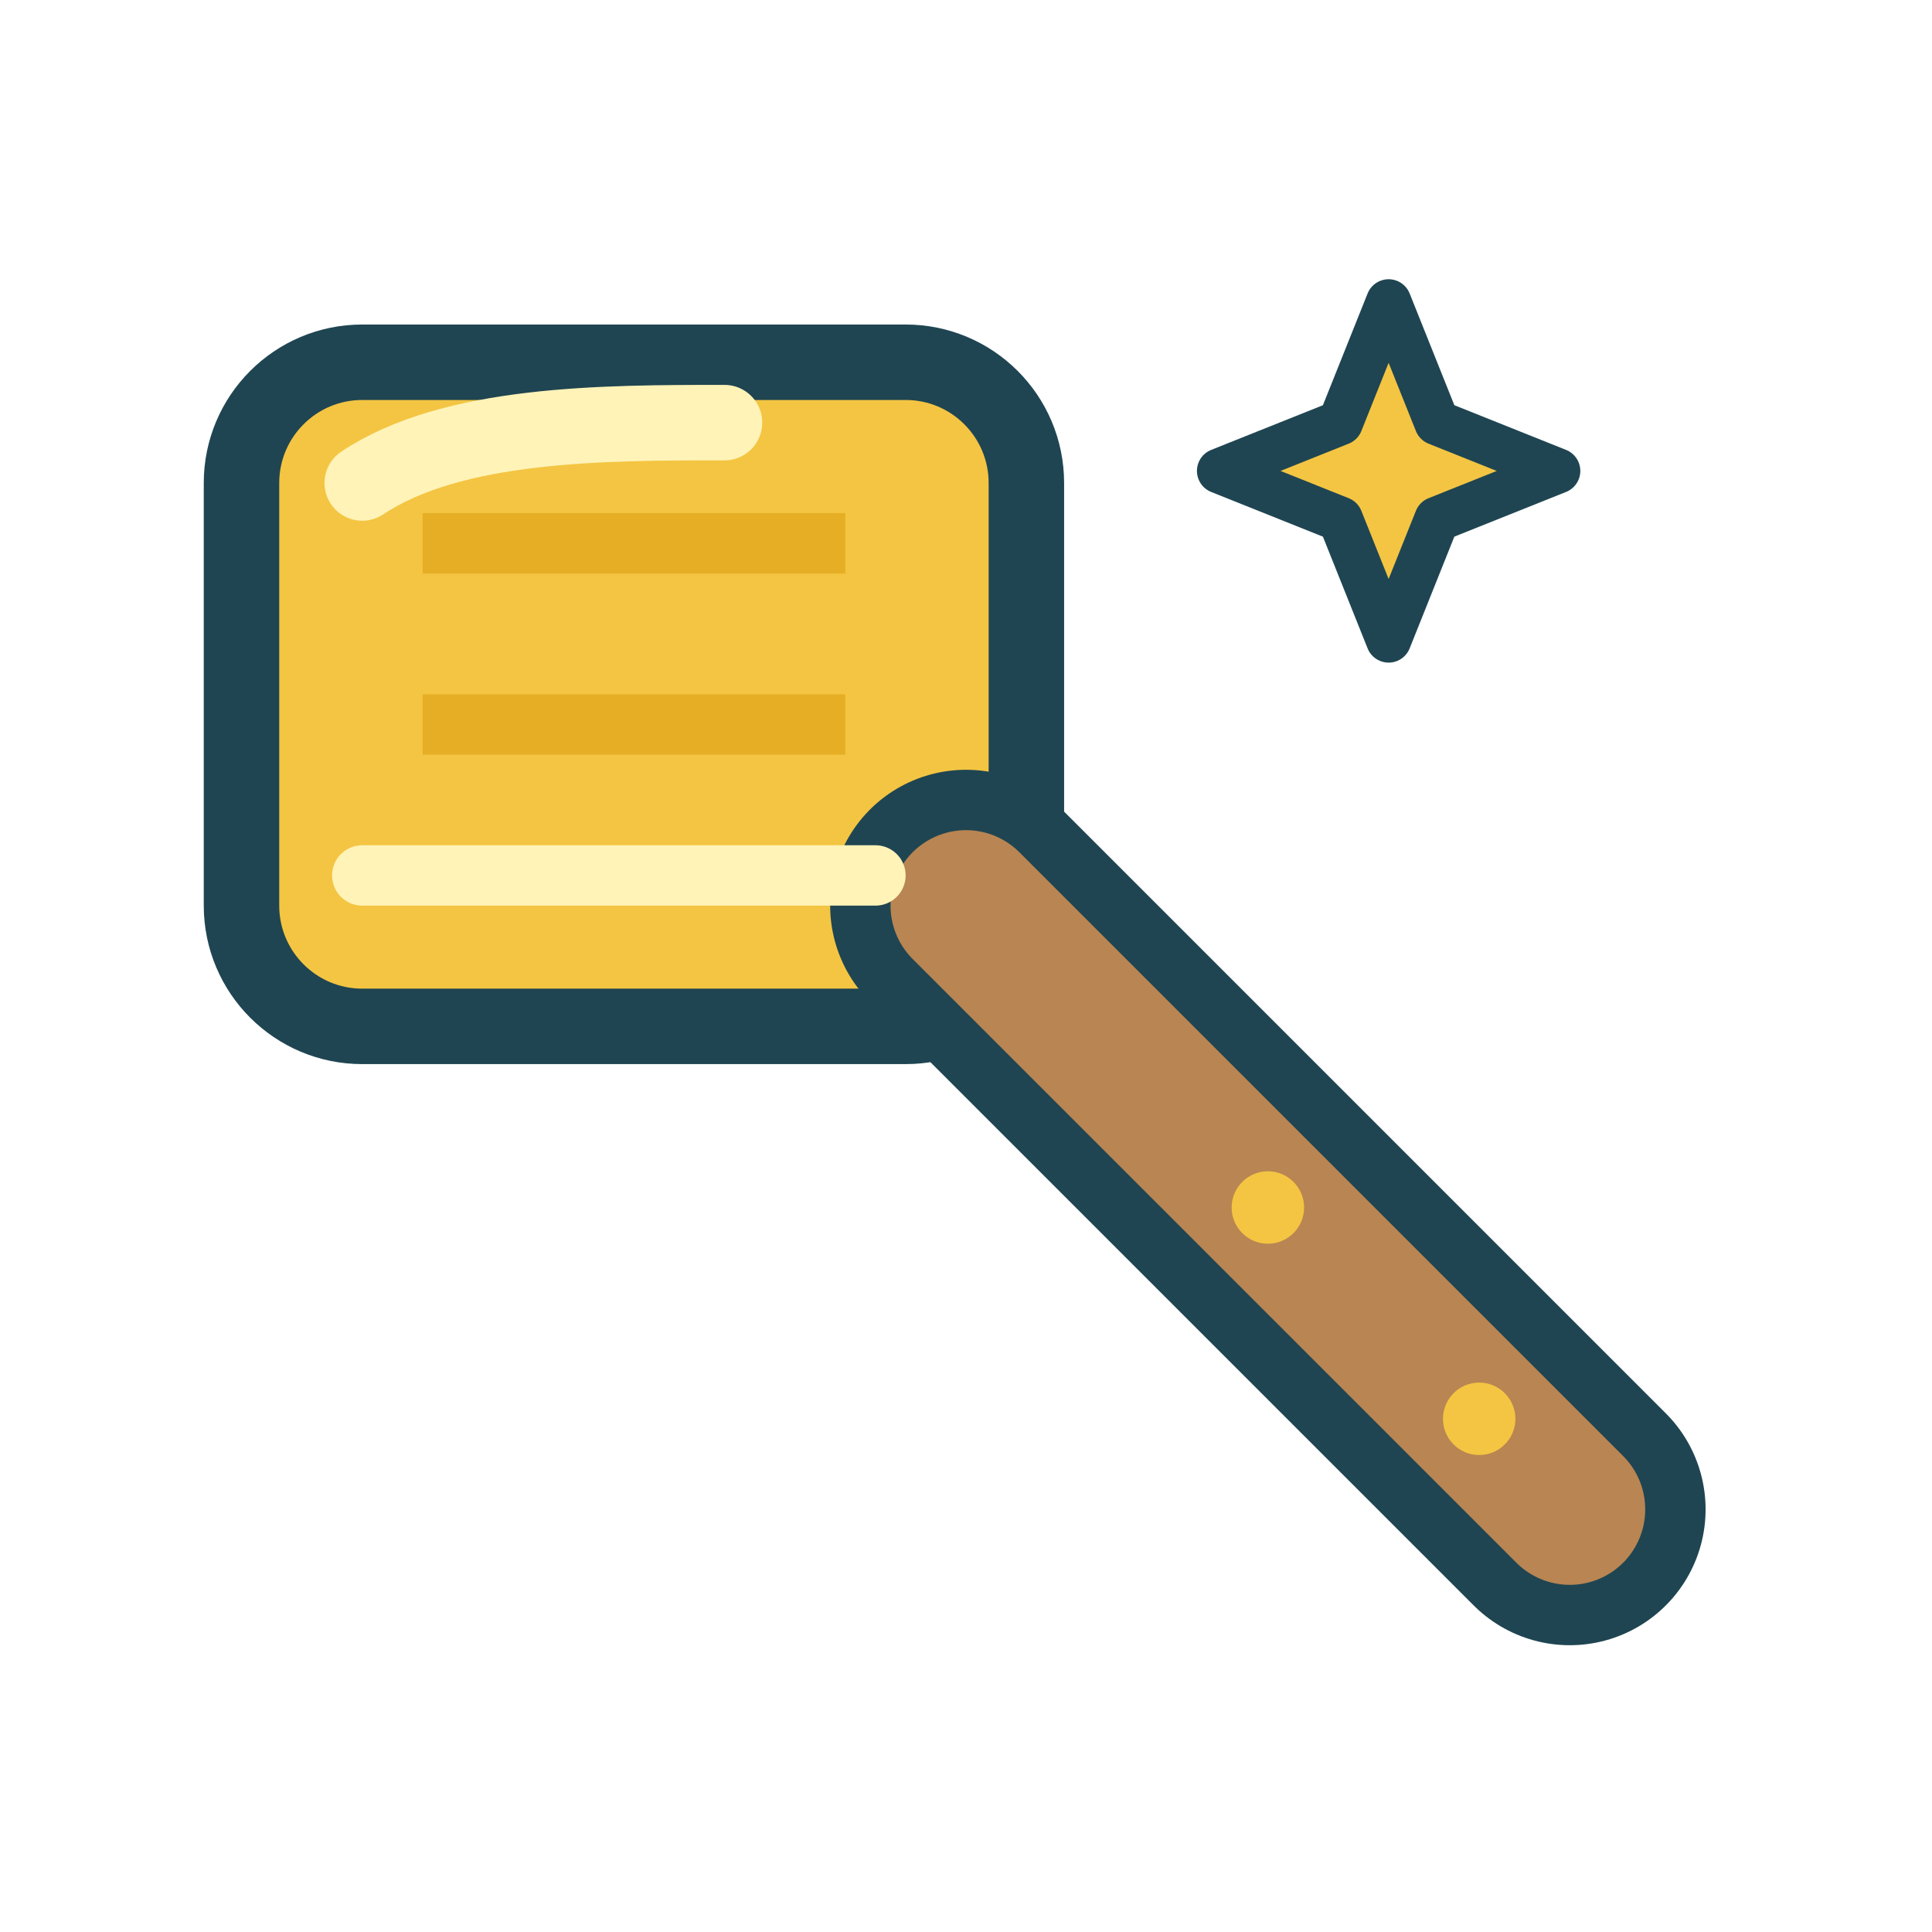
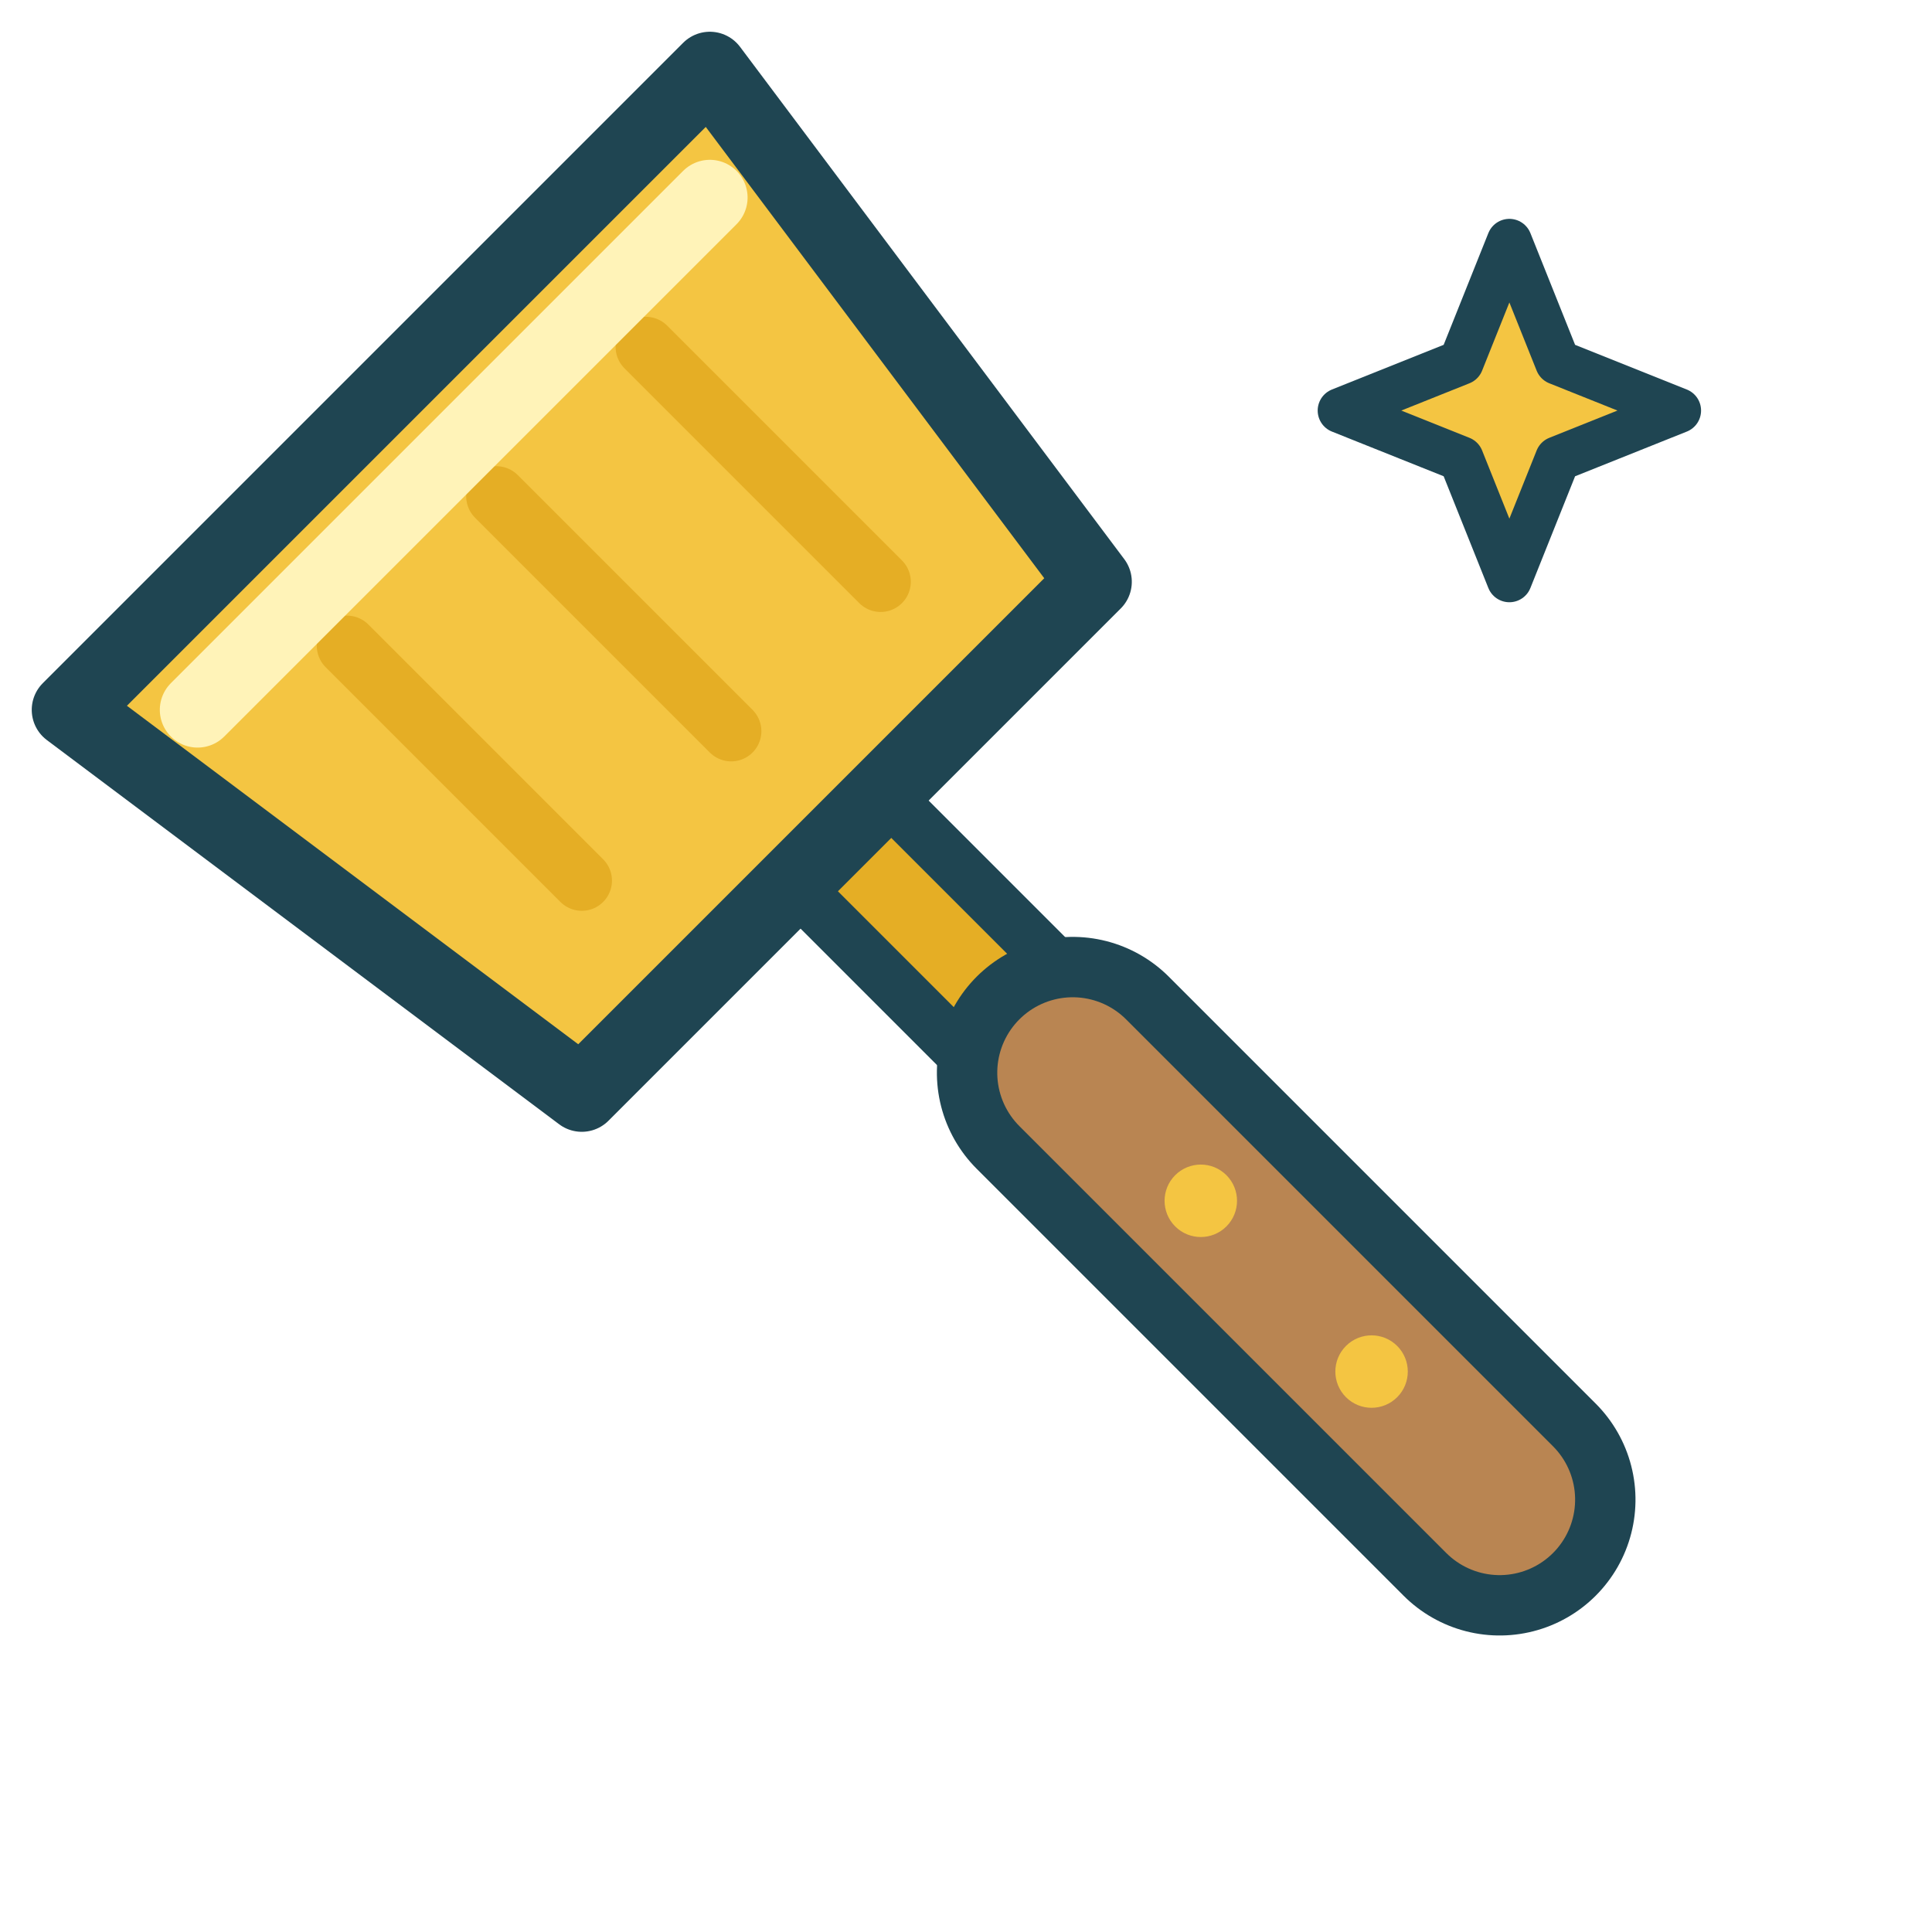
<svg xmlns="http://www.w3.org/2000/svg" viewBox="0 0 64 64">
-   <rect x="8" y="12" width="26" height="22" rx="4" fill="#F4C542" stroke="#1F4552" stroke-width="2.5" />
-   <path d="M14 18h14M14 24h14" stroke="#E5AE25" stroke-width="2" />
-   <path d="M12 16c3-2 8-2 12-2" stroke="#FFF3B8" stroke-width="2.5" stroke-linecap="round" fill="none" />
-   <path d="M32 30l20 20" stroke="#1F4552" stroke-width="9" stroke-linecap="round" />
-   <path d="M32 30l20 20" stroke="#B98552" stroke-width="5" stroke-linecap="round" />
-   <path d="M46 10l1.600 4 4 1.600-4 1.600-1.600 4-1.600-4-4-1.600 4-1.600z" fill="#F4C542" stroke="#1F4552" stroke-width="1.500" stroke-linejoin="round" />
-   <path d="M12 29h17" stroke="#FFF3B8" stroke-width="2" stroke-linecap="round" />
-   <circle cx="42" cy="40" r="1.2" fill="#F4C542" />
-   <circle cx="49" cy="47" r="1.2" fill="#F4C542" />
+   <g transform="rotate(-45 32 32)">
+     <path d="M32 26v9" stroke="#1F4552" stroke-width="6" stroke-linecap="round" />
+     <path d="M32 26v9" stroke="#E5AE25" stroke-width="2.5" stroke-linecap="round" />
+     <path d="M32 37v20" stroke="#1F4552" stroke-width="9" stroke-linecap="round" />
+     <path d="M32 37v20" stroke="#B98552" stroke-width="5" stroke-linecap="round" />
+     <circle cx="32" cy="43" r="1.2" fill="#F4C542" />
+     <circle cx="32" cy="51" r="1.2" fill="#F4C542" />
+     <path d="M17 5h30l-3 21H20z" fill="#F4C542" stroke="#1F4552" stroke-width="2.5" stroke-linejoin="round" />
+     <path d="M25 10v11M32 10v11M39 10v11" stroke="#E5AE25" stroke-width="2" stroke-linecap="round" />
+     <path d="M20 8h24" stroke="#FFF3B8" stroke-width="2.5" stroke-linecap="round" />
+   </g>
+   <path d="M50 8l1.600 4 4 1.600-4 1.600-1.600 4-1.600-4-4-1.600 4-1.600z" fill="#F4C542" stroke="#1F4552" stroke-width="1.500" stroke-linejoin="round" />
</svg>
